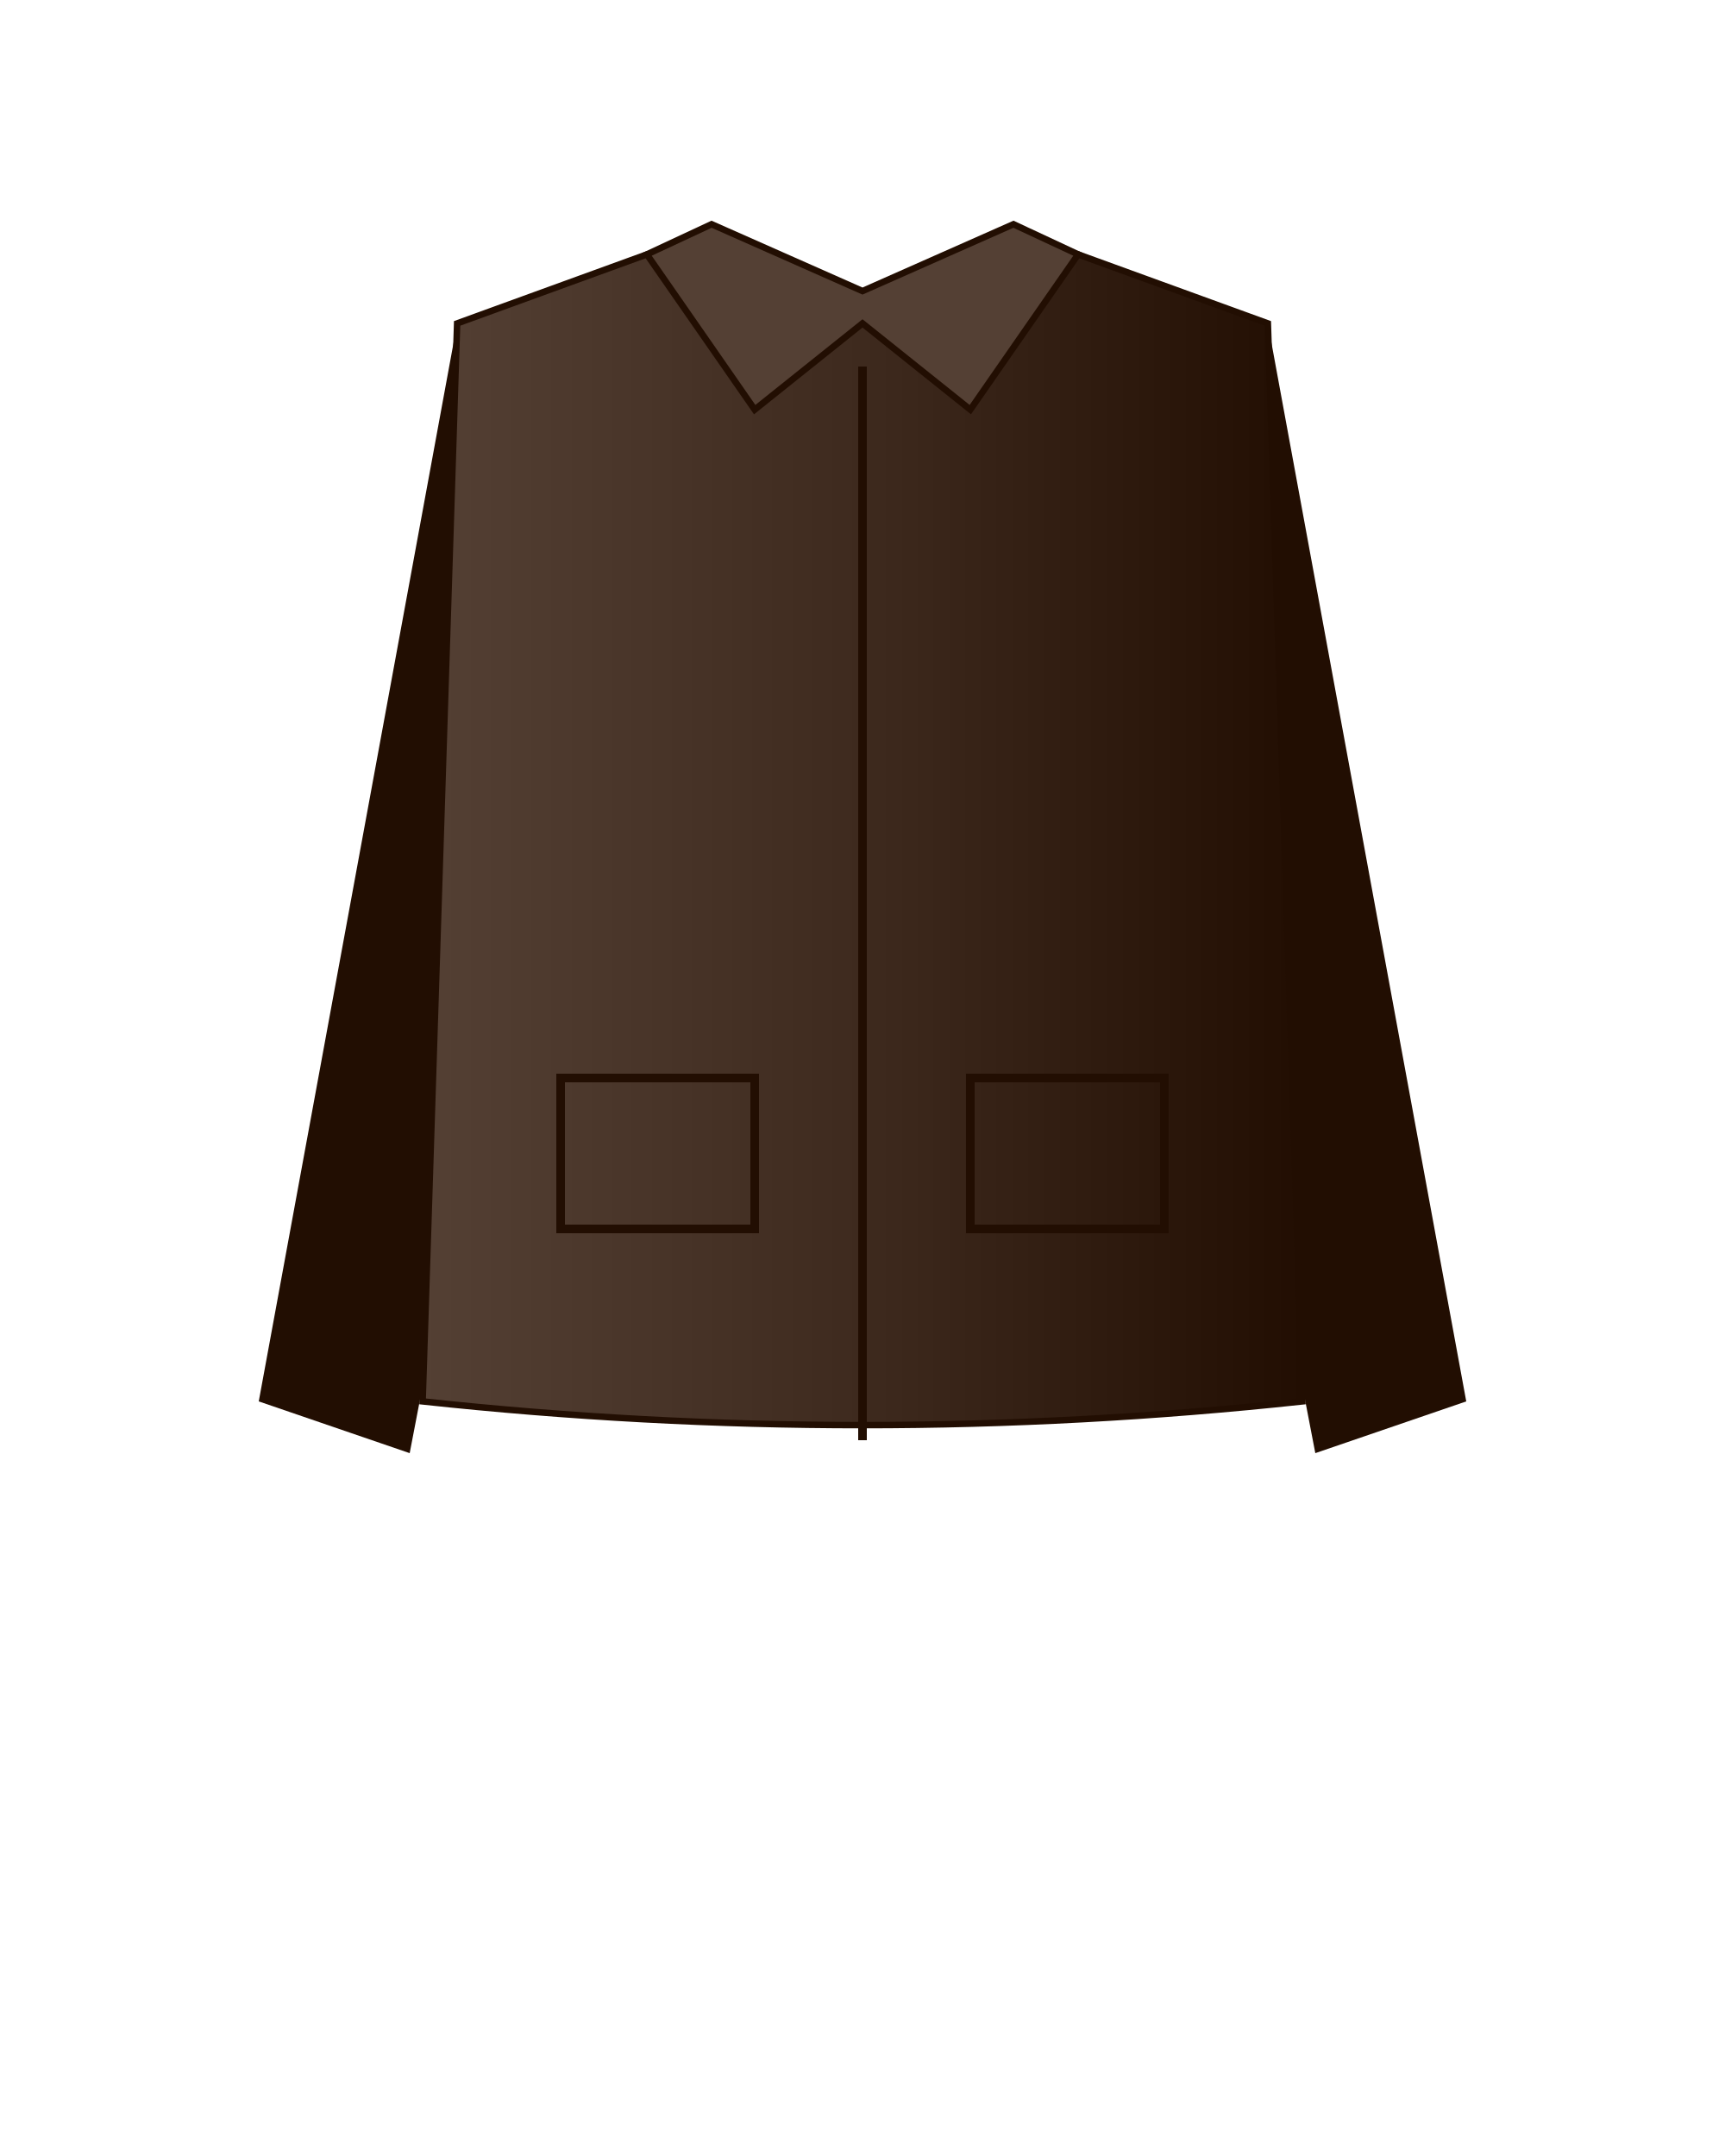
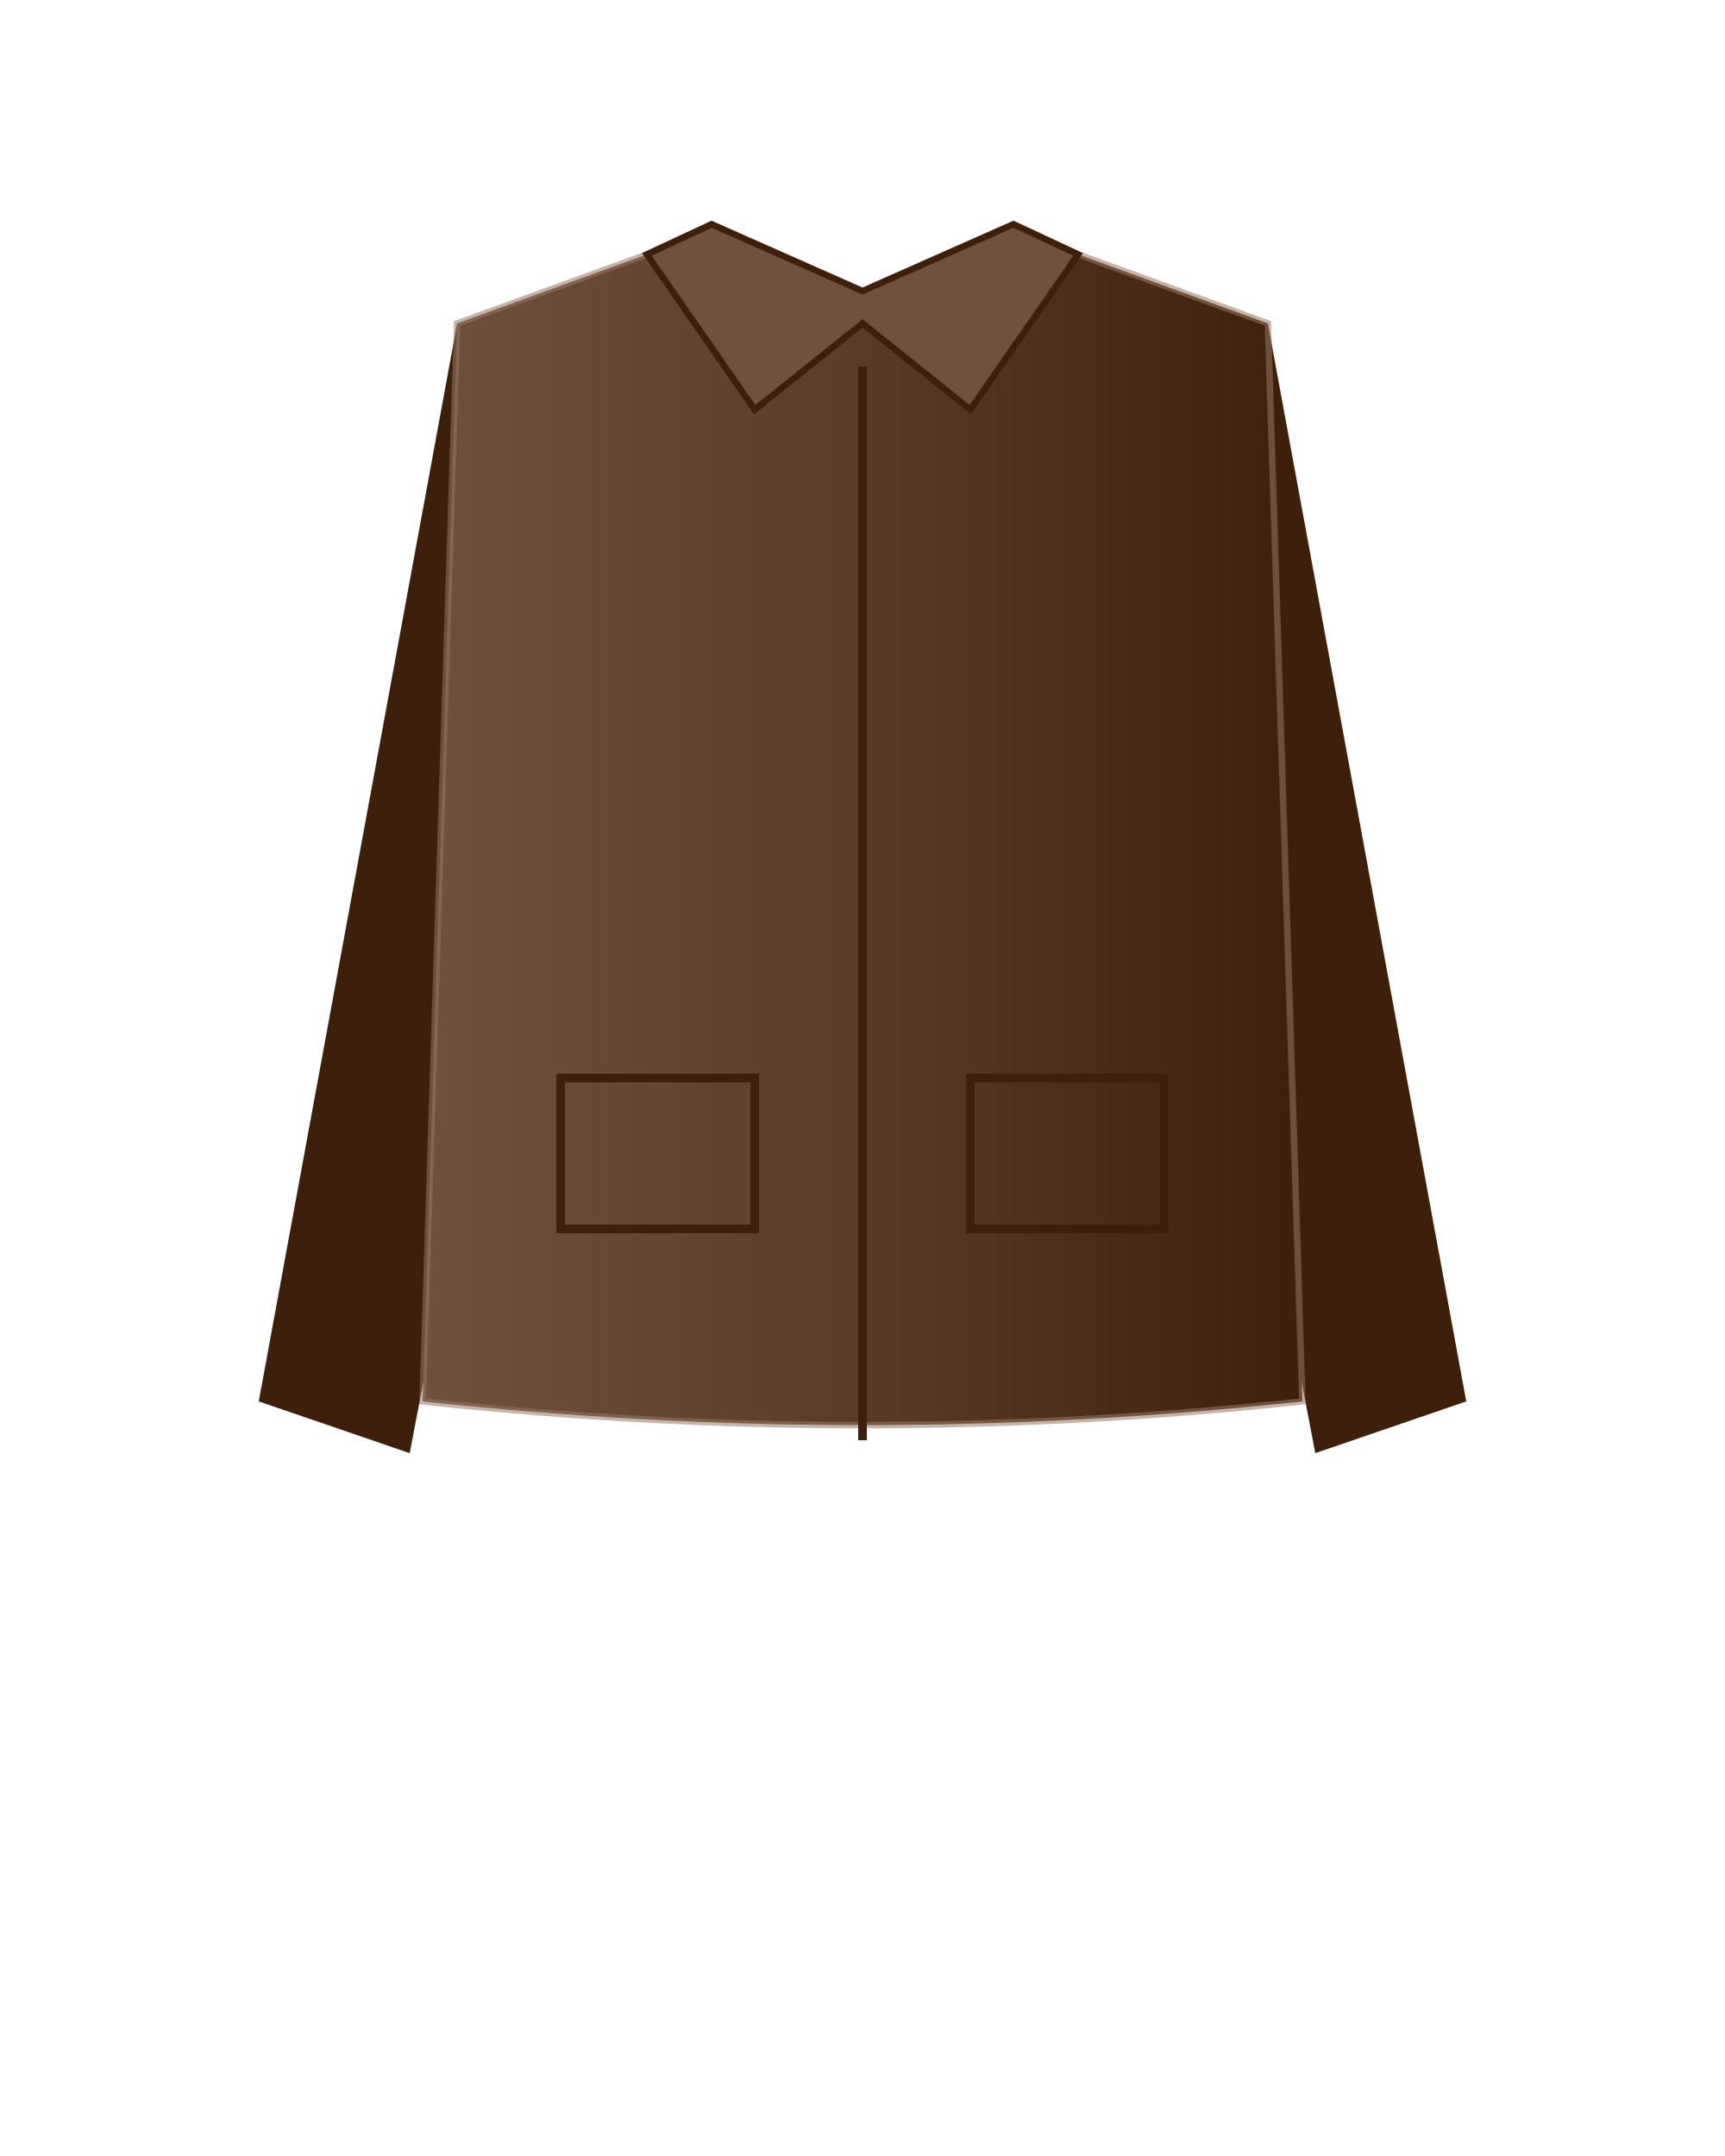
<svg xmlns="http://www.w3.org/2000/svg" viewBox="0 0 800 1000" width="800" height="1000">
  <defs>
    <linearGradient id="g" x1="0" x2="1">
-       <stop offset="0" stop-color="#544034" />
-       <stop offset=".5" stop-color="#3e2a1e" />
-       <stop offset="1" stop-color="#220e02" />
+       <stop offset="0" stop-color="#70513e" />
+       <stop offset=".5" stop-color="#5a3b28" />
+       <stop offset="1" stop-color="#3e1f0c" />
    </linearGradient>
  </defs>
-   <path d="M212 150 L120 650 L190 674 L262 300 Z" fill="#220e02" />
-   <path d="M588 150 L680 650 L610 674 L538 300 Z" fill="#220e02" />
-   <path d="M300 118 Q400 170 500 118 L588 150 L604 650 Q400 672 196 650 L212 150 Z" fill="url(#g)" stroke="#220e02" stroke-width="3" />
-   <path d="M300 118 L350 190 L400 150 L450 190 L500 118 L470 104 L400 135 L330 104Z" fill="#544034" stroke="#220e02" stroke-width="3" />
-   <path d="M400 170 V668" stroke="#220e02" stroke-width="4" />
-   <path d="M260 500 h90 v70 h-90Z M450 500 h90 v70 h-90Z" fill="none" stroke="#220e02" stroke-width="4" />
+   <path d="M212 150 L120 650 L190 674 L262 300 Z" fill="#3e1f0c" />
+   <path d="M588 150 L680 650 L610 674 L538 300 Z" fill="#3e1f0c" />
+   <path d="M300 118 Q400 170 500 118 L588 150 L604 650 Q400 672 196 650 L212 150 Z" fill="url(#g)" stroke="#967764" stroke-opacity=".55" stroke-width="3" />
+   <path d="M300 118 L350 190 L400 150 L450 190 L500 118 L470 104 L400 135 L330 104Z" fill="#70513e" stroke="#3e1f0c" stroke-width="3" />
+   <path d="M400 170 V668" stroke="#3e1f0c" stroke-width="4" />
+   <path d="M260 500 h90 v70 h-90Z M450 500 h90 v70 h-90Z" fill="none" stroke="#3e1f0c" stroke-width="4" />
</svg>
